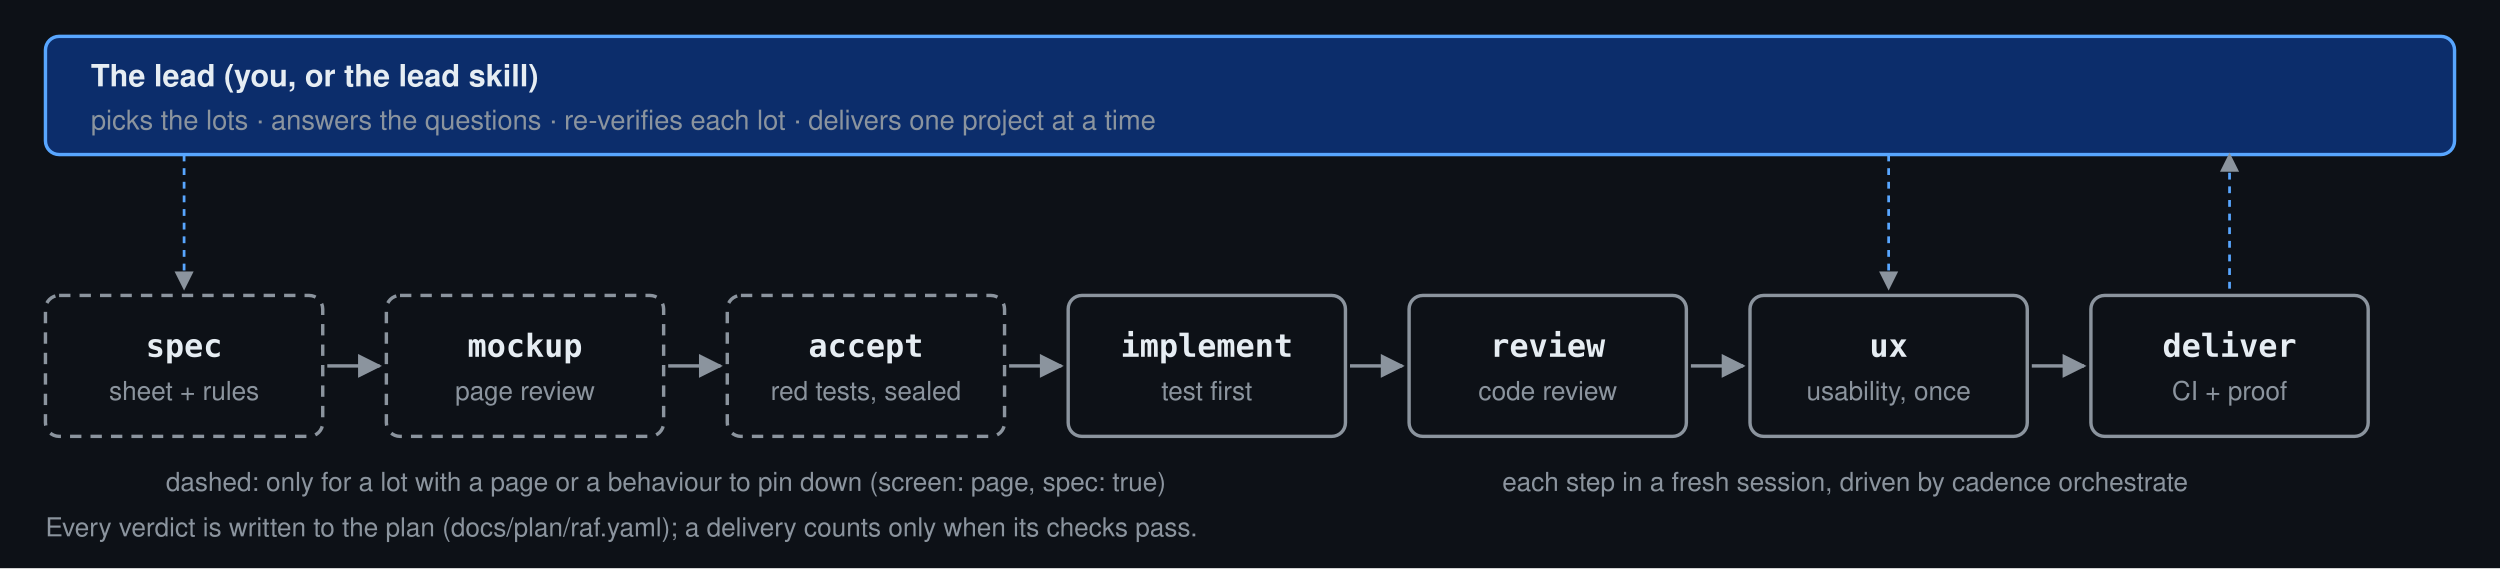
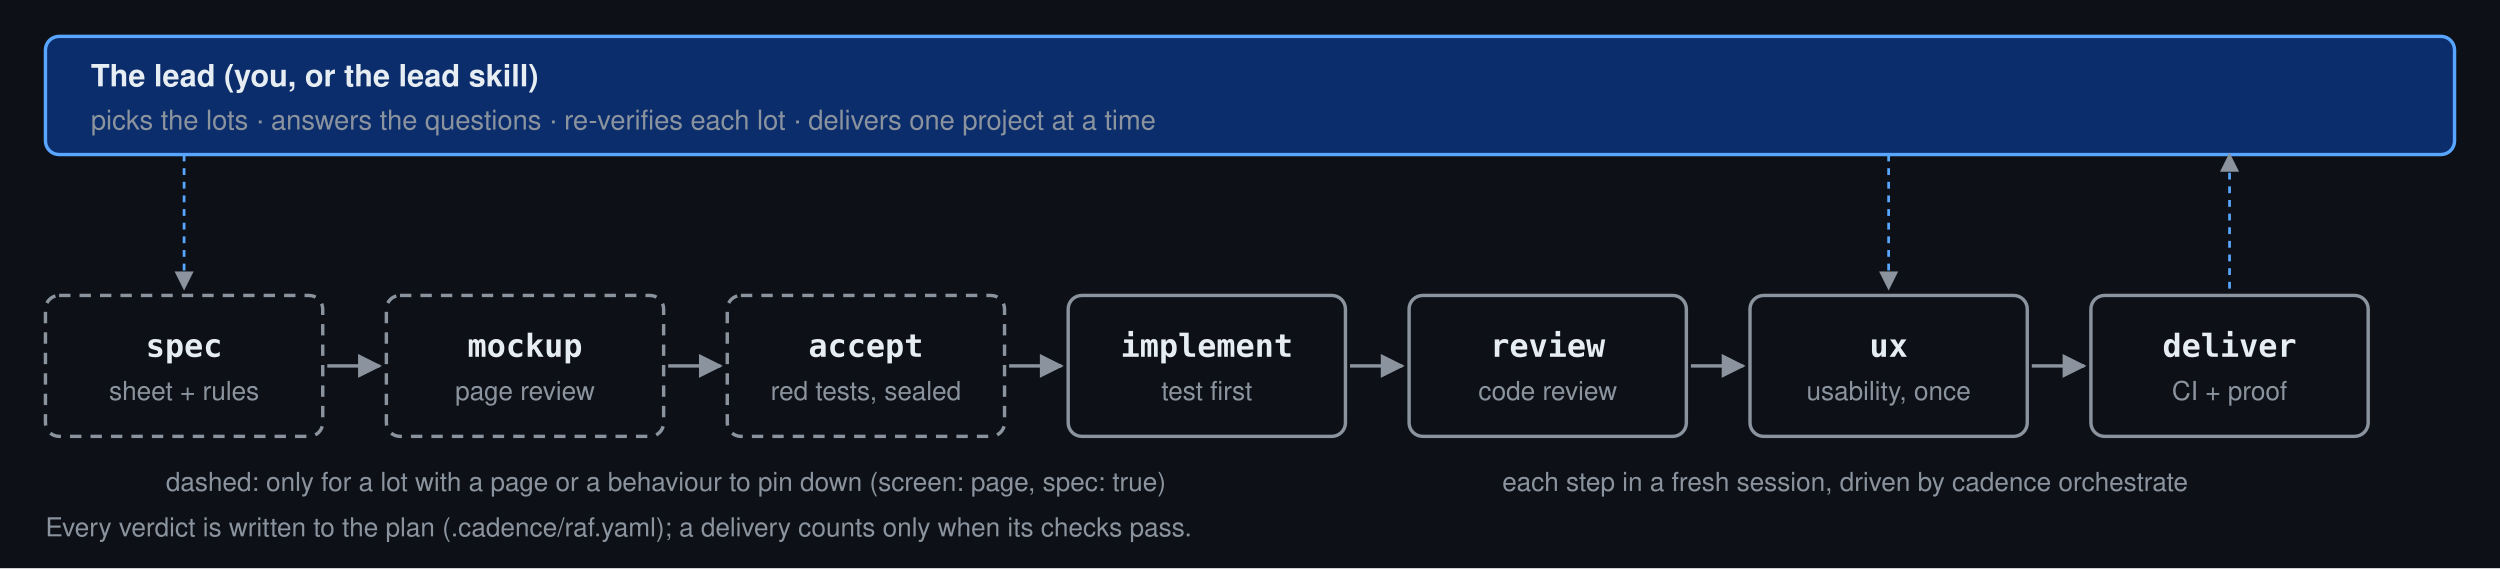
<svg xmlns="http://www.w3.org/2000/svg" viewBox="0 0 1100 250" width="1100" height="250" role="img" font-family="-apple-system,BlinkMacSystemFont,'Segoe UI',Helvetica,Arial,sans-serif" font-size="13" fill="#e6edf3">
  <defs>
    <marker id="a" viewBox="0 0 10 10" refX="9" refY="5" markerWidth="7" markerHeight="7" orient="auto-start-reverse">
      <path d="M0,0 L10,5 L0,10 z" fill="#8b949e" />
    </marker>
  </defs>
  <rect width="1100" height="250" fill="#0d1117" />
  <rect x="20" y="16" width="1060" height="52" rx="6" fill="#0c2d6b" stroke="#58a6ff" stroke-width="1.5" />
  <text x="40" y="38" font-weight="600" font-size="13.5">The lead (you, or the lead skill)</text>
  <text x="40" y="57" font-size="12" fill="#8b949e">picks the lots · answers the questions · re-verifies each lot · delivers one project at a time</text>
  <rect x="20" y="130" width="122" height="62" rx="6" fill="#0d1117" stroke="#8b949e" stroke-width="1.5" stroke-dasharray="5 4" />
  <text x="81" y="157" text-anchor="middle" font-weight="600" font-size="14" font-family="ui-monospace,SFMono-Regular,Menlo,monospace">spec</text>
  <text x="81" y="176" text-anchor="middle" font-size="11.5" fill="#8b949e">sheet + rules</text>
  <line x1="144" y1="161" x2="167" y2="161" stroke="#8b949e" stroke-width="1.5" marker-end="url(#a)" />
  <rect x="170" y="130" width="122" height="62" rx="6" fill="#0d1117" stroke="#8b949e" stroke-width="1.5" stroke-dasharray="5 4" />
  <text x="231" y="157" text-anchor="middle" font-weight="600" font-size="14" font-family="ui-monospace,SFMono-Regular,Menlo,monospace">mockup</text>
  <text x="231" y="176" text-anchor="middle" font-size="11.5" fill="#8b949e">page review</text>
  <line x1="294" y1="161" x2="317" y2="161" stroke="#8b949e" stroke-width="1.5" marker-end="url(#a)" />
  <rect x="320" y="130" width="122" height="62" rx="6" fill="#0d1117" stroke="#8b949e" stroke-width="1.5" stroke-dasharray="5 4" />
  <text x="381" y="157" text-anchor="middle" font-weight="600" font-size="14" font-family="ui-monospace,SFMono-Regular,Menlo,monospace">accept</text>
  <text x="381" y="176" text-anchor="middle" font-size="11.5" fill="#8b949e">red tests, sealed</text>
  <line x1="444" y1="161" x2="467" y2="161" stroke="#8b949e" stroke-width="1.5" marker-end="url(#a)" />
  <rect x="470" y="130" width="122" height="62" rx="6" fill="#0d1117" stroke="#8b949e" stroke-width="1.5" />
  <text x="531" y="157" text-anchor="middle" font-weight="600" font-size="14" font-family="ui-monospace,SFMono-Regular,Menlo,monospace">implement</text>
  <text x="531" y="176" text-anchor="middle" font-size="11.5" fill="#8b949e">test first</text>
  <line x1="594" y1="161" x2="617" y2="161" stroke="#8b949e" stroke-width="1.5" marker-end="url(#a)" />
  <rect x="620" y="130" width="122" height="62" rx="6" fill="#0d1117" stroke="#8b949e" stroke-width="1.5" />
  <text x="681" y="157" text-anchor="middle" font-weight="600" font-size="14" font-family="ui-monospace,SFMono-Regular,Menlo,monospace">review</text>
  <text x="681" y="176" text-anchor="middle" font-size="11.5" fill="#8b949e">code review</text>
  <line x1="744" y1="161" x2="767" y2="161" stroke="#8b949e" stroke-width="1.5" marker-end="url(#a)" />
  <rect x="770" y="130" width="122" height="62" rx="6" fill="#0d1117" stroke="#8b949e" stroke-width="1.5" />
  <text x="831" y="157" text-anchor="middle" font-weight="600" font-size="14" font-family="ui-monospace,SFMono-Regular,Menlo,monospace">ux</text>
  <text x="831" y="176" text-anchor="middle" font-size="11.5" fill="#8b949e">usability, once</text>
  <line x1="894" y1="161" x2="917" y2="161" stroke="#8b949e" stroke-width="1.5" marker-end="url(#a)" />
  <rect x="920" y="130" width="122" height="62" rx="6" fill="#0d1117" stroke="#8b949e" stroke-width="1.5" />
  <text x="981" y="157" text-anchor="middle" font-weight="600" font-size="14" font-family="ui-monospace,SFMono-Regular,Menlo,monospace">deliver</text>
  <text x="981" y="176" text-anchor="middle" font-size="11.5" fill="#8b949e">CI + proof</text>
  <line x1="831" y1="68" x2="831" y2="127" stroke="#58a6ff" stroke-width="1.2" stroke-dasharray="3 3" marker-end="url(#a)" />
  <line x1="81" y1="68" x2="81" y2="127" stroke="#58a6ff" stroke-width="1.2" stroke-dasharray="3 3" marker-end="url(#a)" />
  <line x1="981" y1="127" x2="981" y2="68" stroke="#58a6ff" stroke-width="1.2" stroke-dasharray="3 3" marker-end="url(#a)" />
  <text x="73" y="216" font-size="11.5" fill="#8b949e">dashed: only for a lot with a page or a behaviour to pin down (screen: page, spec: true)</text>
  <text x="661" y="216" font-size="11.5" fill="#8b949e">each step in a fresh session, driven by cadence orchestrate</text>
-   <text x="20" y="236" font-size="11.5" fill="#8b949e">Every verdict is written to the plan (docs/plan/raf.yaml); a delivery counts only when its checks pass.</text>
+   <text x="20" y="236" font-size="11.5" fill="#8b949e">Every verdict is written to the plan (.cadence/raf.yaml); a delivery counts only when its checks pass.</text>
</svg>
